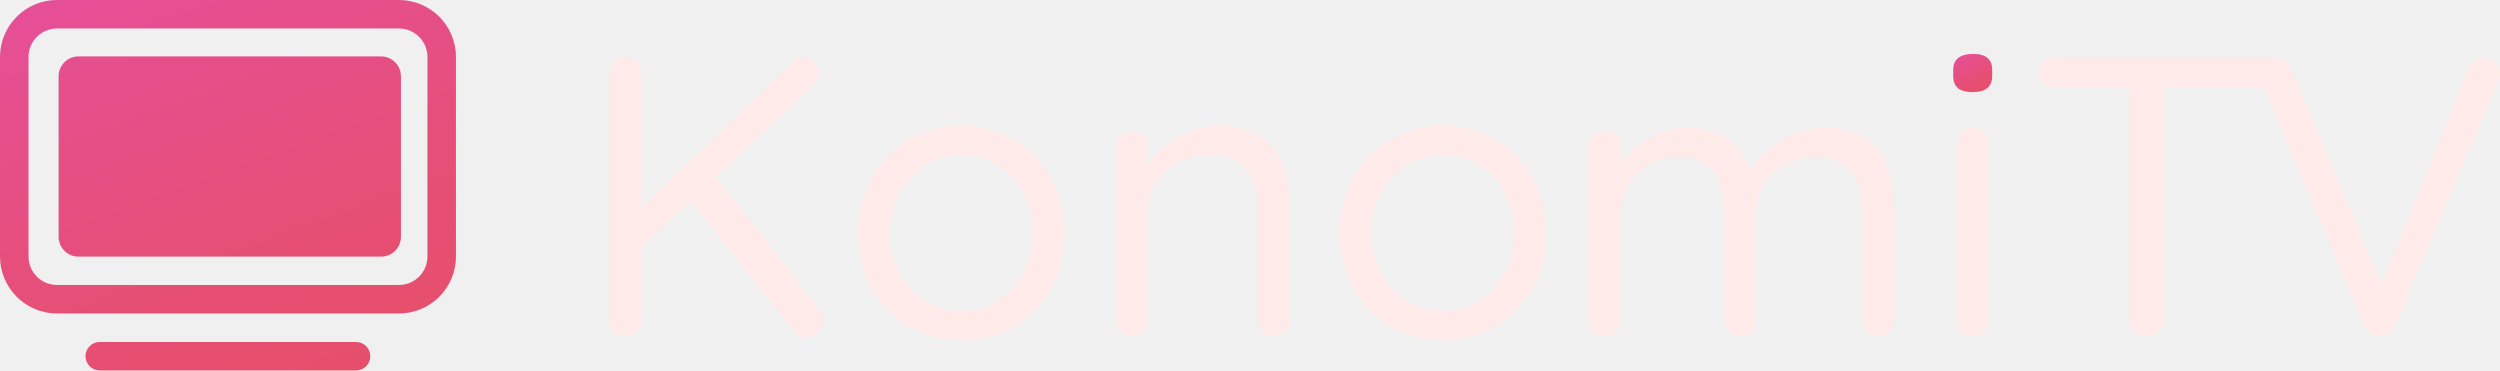
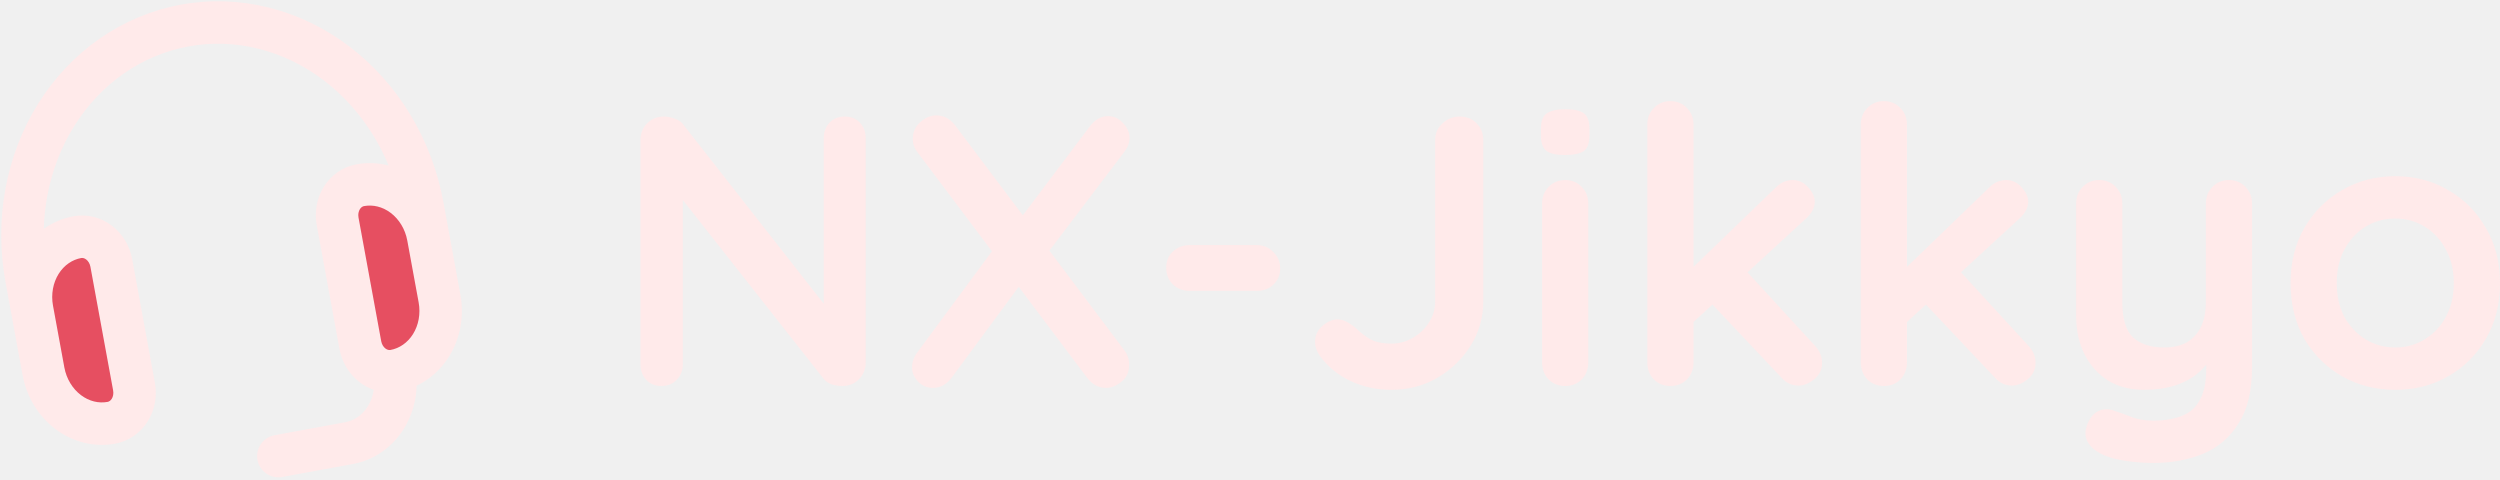
- <svg xmlns="http://www.w3.org/2000/svg" xmlns:xlink="http://www.w3.org/1999/xlink" viewBox="0 0 1256.394 186.177">
+ <svg xmlns="http://www.w3.org/2000/svg" width="985" height="189" viewBox="0 0 985 189" fill="none">
+   <path d="M985 111.581C985 119.872 983.129 127.203 979.387 133.573C975.747 139.841 970.792 144.745 964.522 148.284C958.353 151.823 951.426 153.592 943.741 153.592C936.055 153.592 929.078 151.823 922.808 148.284C916.639 144.745 911.684 139.841 907.943 133.573C904.302 127.203 902.482 119.872 902.482 111.581C902.482 103.29 904.302 96.01 907.943 89.742C911.684 83.372 916.639 78.417 922.808 74.879C929.078 71.239 936.055 69.419 943.741 69.419C951.426 69.419 958.353 71.239 964.522 74.879C970.792 78.417 975.747 83.372 979.387 89.742C983.129 96.01 985 103.29 985 111.581ZM966.797 111.581C966.797 106.425 965.736 101.976 963.612 98.235C961.589 94.393 958.809 91.41 955.269 89.287C951.831 87.163 947.988 86.102 943.741 86.102C939.494 86.102 935.6 87.163 932.061 89.287C928.623 91.41 925.842 94.393 923.718 98.235C921.696 101.976 920.684 106.425 920.684 111.581C920.684 116.637 921.696 121.086 923.718 124.928C925.842 128.669 928.623 131.601 932.061 133.724C935.6 135.848 939.494 136.909 943.741 136.909C947.988 136.909 951.831 135.848 955.269 133.724C958.809 131.601 961.589 128.669 963.612 124.928C965.736 121.086 966.797 116.637 966.797 111.581Z" fill="#FFEAEA" />
+   <path d="M878.207 70.935C880.837 70.935 883.011 71.845 884.73 73.665C886.449 75.384 887.309 77.558 887.309 80.187V144.644C887.309 153.946 885.539 161.327 882 166.787C878.561 172.348 873.91 176.342 868.044 178.768C862.179 181.195 855.606 182.408 848.325 182.408C845.089 182.408 841.651 182.156 838.01 181.65C834.37 181.144 831.387 180.386 829.061 179.375C826.027 178.061 823.903 176.392 822.69 174.37C821.578 172.449 821.375 170.376 822.083 168.152C822.993 165.22 824.46 163.197 826.482 162.085C828.505 161.074 830.628 160.973 832.853 161.782C834.471 162.287 836.595 163.046 839.224 164.057C841.853 165.169 844.887 165.725 848.325 165.725C852.977 165.725 856.82 165.068 859.853 163.754C862.988 162.54 865.314 160.417 866.831 157.384C868.449 154.452 869.258 150.407 869.258 145.251V135.089L872.443 138.729C870.724 142.066 868.55 144.846 865.921 147.071C863.393 149.194 860.359 150.812 856.82 151.924C853.28 153.036 849.235 153.592 844.685 153.592C839.325 153.592 834.623 152.379 830.578 149.952C826.634 147.424 823.55 143.987 821.325 139.639C819.1 135.19 817.988 130.135 817.988 124.473V80.187C817.988 77.558 818.847 75.384 820.566 73.665C822.285 71.845 824.46 70.935 827.089 70.935C829.718 70.935 831.892 71.845 833.611 73.665C835.331 75.384 836.19 77.558 836.19 80.187V119.013C836.19 125.585 837.606 130.236 840.437 132.966C843.37 135.595 847.415 136.909 852.572 136.909C856.112 136.909 859.095 136.252 861.522 134.937C863.949 133.522 865.82 131.5 867.134 128.871C868.449 126.141 869.106 122.855 869.106 119.013V80.187C869.106 77.558 869.966 75.384 871.685 73.665C873.404 71.845 875.578 70.935 878.207 70.935Z" fill="#FFEAEA" />
+   <path d="M742.245 152.075C739.616 152.075 737.441 151.216 735.722 149.497C734.003 147.677 733.144 145.453 733.144 142.824V49.095C733.144 46.466 734.003 44.293 735.722 42.574C737.441 40.754 739.616 39.844 742.245 39.844C744.874 39.844 747.048 40.754 748.767 42.574C750.486 44.293 751.346 46.466 751.346 49.095V142.824C751.346 145.453 750.486 147.677 748.767 149.497C747.048 151.216 744.874 152.075 742.245 152.075ZM790.481 70.935C792.807 70.935 794.83 71.895 796.549 73.817C798.268 75.738 799.127 77.608 799.127 79.428C799.127 81.855 797.914 84.13 795.487 86.253L749.829 128.264L749.071 107.334L783.807 73.817C785.728 71.895 787.953 70.935 790.481 70.935ZM792.757 151.924C790.127 151.924 787.903 150.913 786.082 148.89L758.02 119.164L771.824 106.424L799.127 136.151C801.049 138.173 802.01 140.448 802.01 142.975C802.01 145.604 800.948 147.778 798.824 149.497C796.802 151.115 794.779 151.924 792.757 151.924Z" fill="#FFEAEA" />
+   <path d="M658.141 152.075C655.512 152.075 653.338 151.216 651.619 149.497C649.9 147.677 649.04 145.453 649.04 142.824V49.095C649.04 46.466 649.9 44.293 651.619 42.574C653.338 40.754 655.512 39.844 658.141 39.844C660.771 39.844 662.945 40.754 664.664 42.574C666.383 44.293 667.243 46.466 667.243 49.095V142.824C667.243 145.453 666.383 147.677 664.664 149.497C662.945 151.216 660.771 152.075 658.141 152.075ZM706.378 70.935C708.704 70.935 710.726 71.895 712.445 73.817C714.165 75.738 715.024 77.608 715.024 79.428C715.024 81.855 713.811 84.13 711.384 86.253L665.726 128.264L664.967 107.334L699.704 73.817C701.625 71.895 703.85 70.935 706.378 70.935ZM708.653 151.924C706.024 151.924 703.799 150.913 701.979 148.89L673.917 119.164L687.72 106.424L715.024 136.151C716.945 138.173 717.906 140.448 717.906 142.975C717.906 145.604 716.844 147.778 714.721 149.497C712.698 151.115 710.676 151.924 708.653 151.924Z" fill="#FFEAEA" />
+   <path d="M625.782 142.824C625.782 145.453 624.923 147.677 623.204 149.497C621.484 151.216 619.31 152.075 616.681 152.075C614.052 152.075 611.878 151.216 610.158 149.497C608.439 147.677 607.58 145.453 607.58 142.824V80.187C607.58 77.558 608.439 75.384 610.158 73.665C611.878 71.845 614.052 70.935 616.681 70.935C619.31 70.935 621.484 71.845 623.204 73.665C624.923 75.384 625.782 77.558 625.782 80.187V142.824ZM616.529 61.077C613.091 61.077 610.664 60.521 609.248 59.409C607.833 58.296 607.125 56.325 607.125 53.494V50.612C607.125 47.68 607.883 45.708 609.4 44.697C611.018 43.585 613.445 43.029 616.681 43.029C620.22 43.029 622.698 43.585 624.114 44.697C625.529 45.809 626.237 47.781 626.237 50.612V53.494C626.237 56.426 625.479 58.448 623.962 59.56C622.445 60.571 619.968 61.077 616.529 61.077Z" fill="#FFEAEA" />
+   <path d="M548.155 153.592C542.391 153.592 537.031 152.429 532.076 150.104C527.121 147.778 523.076 144.442 519.941 140.094C518.728 138.274 518.121 136.505 518.121 134.786C518.121 132.258 519.082 130.135 521.003 128.416C523.026 126.697 524.998 125.838 526.919 125.838C528.436 125.838 529.902 126.293 531.318 127.203C532.835 128.113 534.2 129.174 535.413 130.388C537.436 132.207 539.408 133.522 541.329 134.331C543.352 135.039 545.627 135.392 548.155 135.392C551.189 135.392 554.02 134.634 556.65 133.117C559.279 131.601 561.403 129.579 563.021 127.051C564.639 124.523 565.448 121.793 565.448 118.861V55.162C565.448 52.533 566.408 50.359 568.33 48.641C570.251 46.821 572.476 45.91 575.004 45.91C577.835 45.91 580.111 46.821 581.83 48.641C583.549 50.359 584.408 52.533 584.408 55.162V118.861C584.408 125.029 582.79 130.741 579.554 135.999C576.318 141.257 571.97 145.503 566.509 148.739C561.049 151.974 554.931 153.592 548.155 153.592Z" fill="#FFEAEA" />
+   <path d="M468.749 114.614C466.12 114.614 463.895 113.755 462.075 112.036C460.356 110.317 459.496 108.143 459.496 105.515C459.496 102.886 460.356 100.762 462.075 99.145C463.895 97.426 466.12 96.566 468.749 96.566H495.143C497.772 96.566 499.946 97.476 501.665 99.296C503.486 101.015 504.396 103.189 504.396 105.818C504.396 108.346 503.486 110.469 501.665 112.188C499.946 113.806 497.772 114.614 495.143 114.614H468.749Z" fill="#FFEAEA" />
+   <path d="M436.55 45.759C438.876 45.759 440.848 46.669 442.466 48.489C444.185 50.309 445.045 52.23 445.045 54.252C445.045 56.173 444.387 57.993 443.073 59.712L412.584 99.903L402.269 85.798L429.118 50.157C431.241 47.225 433.719 45.759 436.55 45.759ZM368.898 45.456C371.83 45.456 374.308 46.77 376.33 49.399L443.073 138.122C444.286 139.74 444.893 141.611 444.893 143.734C444.893 146.565 443.882 148.789 441.859 150.407C439.837 152.025 437.814 152.834 435.792 152.834C432.859 152.834 430.382 151.519 428.359 148.891L361.617 60.167C360.302 58.549 359.645 56.729 359.645 54.707C359.645 52.078 360.605 49.904 362.527 48.185C364.549 46.365 366.673 45.456 368.898 45.456ZM367.533 152.834C365.308 152.834 363.386 152.025 361.768 150.407C360.15 148.688 359.341 146.818 359.341 144.796C359.341 142.571 360.1 140.498 361.617 138.577L392.409 96.87L402.421 111.581L375.117 148.587C373.094 151.418 370.566 152.834 367.533 152.834Z" fill="#FFEAEA" />
+   <path d="M332.895 45.91C335.322 45.91 337.293 46.719 338.81 48.337C340.327 49.955 341.086 51.977 341.086 54.404V142.824C341.086 145.453 340.175 147.677 338.355 149.497C336.636 151.216 334.462 152.076 331.833 152.076C330.518 152.076 329.153 151.873 327.737 151.469C326.423 150.963 325.411 150.306 324.703 149.497L265.09 73.817L269.034 71.39V143.582C269.034 146.009 268.225 148.031 266.607 149.649C265.09 151.267 263.068 152.076 260.54 152.076C258.113 152.076 256.141 151.267 254.624 149.649C253.107 148.031 252.349 146.009 252.349 143.582V55.162C252.349 52.533 253.208 50.359 254.927 48.641C256.748 46.821 258.972 45.91 261.602 45.91C263.017 45.91 264.484 46.214 266 46.821C267.517 47.326 268.63 48.135 269.338 49.247L327.13 122.956L324.552 124.776V54.404C324.552 51.977 325.31 49.955 326.827 48.337C328.344 46.719 330.366 45.91 332.895 45.91Z" fill="#FFEAEA" />
+   <g clip-path="url(#clip0_5_6)">
+     <path fill-rule="evenodd" clip-rule="evenodd" d="M39.325 15.17C48.968 8.474 59.818 3.935 71.252 1.836C82.687 -0.264 94.441 0.125 105.834 2.959C117.223 5.792 128.005 11.006 137.578 18.26C147.148 25.513 155.329 34.668 161.682 45.178C168.034 55.688 172.448 67.369 174.687 79.558L181.403 116.129C182.95 124.55 181.405 133.32 176.904 140.514C173.767 145.527 169.354 149.504 164.157 151.98C163.988 157.984 162.283 163.882 159.089 168.987C154.57 176.21 147.401 181.281 139.056 182.813L111.19 187.929C106.646 188.763 102.286 185.756 101.451 181.213C100.617 176.669 103.624 172.31 108.168 171.475L136.034 166.359C139.514 165.72 142.742 163.572 144.904 160.115C146.107 158.193 146.912 155.964 147.254 153.595C145.297 152.917 143.445 151.925 141.769 150.655C137.516 147.432 134.7 142.668 133.747 137.48L124.791 88.719C123.839 83.53 124.778 78.077 127.609 73.553C130.458 69 135.028 65.734 140.416 64.745C144.691 63.96 149.007 64.153 153.113 65.219C151.481 61.275 149.559 57.465 147.362 53.831C142.07 45.075 135.301 37.526 127.471 31.592C119.643 25.659 110.913 21.461 101.795 19.193C92.68 16.926 83.332 16.626 74.274 18.289C65.216 19.952 56.584 23.553 48.869 28.91C41.152 34.269 34.484 41.294 29.274 49.621C24.063 57.949 20.418 67.41 18.582 77.474C17.82 81.653 17.377 85.896 17.254 90.162C20.713 87.707 24.679 85.994 28.953 85.209C34.342 84.22 39.774 85.649 44.055 88.893C48.309 92.117 51.124 96.88 52.078 102.069L61.033 150.83C61.986 156.019 61.046 161.472 58.215 165.996C55.367 170.549 50.797 173.815 45.408 174.804C37.063 176.336 28.56 174.143 21.769 168.996C15.005 163.871 10.445 156.222 8.899 147.8L2.182 111.23C-0.056 99.041 -0.081 86.554 2.123 74.473C4.326 62.392 8.72 50.928 15.089 40.749C21.46 30.567 29.685 21.864 39.325 15.17ZM25.355 144.779C26.183 149.289 28.599 153.181 31.876 155.664C35.126 158.127 38.906 158.989 42.386 158.35C42.91 158.254 43.538 157.91 44.031 157.124C44.541 156.308 44.811 155.129 44.576 153.851L35.621 105.09C35.387 103.813 34.715 102.806 33.948 102.225C33.209 101.665 32.499 101.567 31.975 101.663C28.495 102.302 25.267 104.45 23.105 107.907C20.924 111.392 20.049 115.888 20.877 120.399L25.355 144.779ZM160.469 94.77C159.641 90.259 157.225 86.368 153.948 83.884C150.699 81.421 146.918 80.559 143.438 81.198C142.914 81.294 142.286 81.638 141.793 82.425C141.283 83.241 141.013 84.42 141.248 85.697L150.203 134.458C150.437 135.736 151.109 136.742 151.876 137.323C152.615 137.884 153.325 137.982 153.849 137.886C157.329 137.247 160.557 135.098 162.719 131.642C164.9 128.156 165.775 123.66 164.947 119.15L160.469 94.77Z" fill="#FFEAEA" />
+     <path d="M153.948 83.884C157.225 86.368 159.641 90.259 160.469 94.77L164.947 119.15C165.775 123.66 164.9 128.156 162.719 131.642C160.557 135.098 157.329 137.247 153.849 137.886C153.325 137.982 152.615 137.884 151.876 137.323C151.109 136.742 150.437 135.736 150.203 134.458L141.248 85.697C141.013 84.42 141.283 83.241 141.793 82.425C142.286 81.638 142.914 81.294 143.438 81.198C146.918 80.559 150.699 81.421 153.948 83.884Z" fill="#E64F61" />
+     <path d="M31.876 155.664C28.599 153.181 26.183 149.289 25.355 144.779L20.877 120.399C20.049 115.888 20.924 111.392 23.105 107.907C25.267 104.45 28.495 102.302 31.975 101.663C32.499 101.567 33.209 101.665 33.948 102.225C34.715 102.806 35.387 103.813 35.621 105.09L44.576 153.851C44.811 155.129 44.541 156.308 44.031 157.124C43.538 157.91 42.91 158.254 42.386 158.35C38.906 158.989 35.126 158.127 31.876 155.664Z" fill="#E64F61" />
+   </g>
  <defs>
-     <style>
-       .a {
-         fill: url(#a);
-       }
-       .b {
-         fill: #ffeaea;
-       }
-       .c {
-         fill: url(#b);
-       }
-     </style>
-     <linearGradient id="a" x1="255.036" y1="154.595" x2="333.205" y2="369.361" gradientUnits="userSpaceOnUse">
-       <stop offset="0" stop-color="#e64f97" />
-       <stop offset="0.188" stop-color="#e64f8c" />
-       <stop offset="0.691" stop-color="#e64f74" />
-       <stop offset="1" stop-color="#e64f6b" />
-     </linearGradient>
-     <linearGradient id="b" x1="1162.699" y1="202.442" x2="1172.979" y2="220.248" xlink:href="#a" />
+     <clipPath id="clip0_5_6">
+       <rect width="183" height="189" fill="white" />
+     </clipPath>
  </defs>
-   <path class="a" d="M176.426,203.271a28.643,28.643,0,0,1,28.643-28.643H376.925a28.642,28.642,0,0,1,28.642,28.643V303.52a28.642,28.642,0,0,1-28.642,28.643H205.069a28.643,28.643,0,0,1-28.643-28.643Zm28.643-14.322a14.322,14.322,0,0,0-14.322,14.322V303.52a14.321,14.321,0,0,0,14.322,14.321H376.925a14.321,14.321,0,0,0,14.321-14.321V203.271a14.322,14.322,0,0,0-14.321-14.322Zm14.321,164.7a7.162,7.162,0,0,1,7.161-7.161H355.443a7.161,7.161,0,0,1,0,14.321H226.551A7.161,7.161,0,0,1,219.39,353.645Zm158.527-60V212.935a9.984,9.984,0,0,0-9.954-9.955H215.828a9.984,9.984,0,0,0-9.954,9.955v80.706a9.984,9.984,0,0,0,9.954,9.954H367.963A9.983,9.983,0,0,0,377.917,293.641Z" transform="translate(-176.426 -174.628)" />
-   <g>
-     <path class="b" d="M490.632,343.717a7.731,7.731,0,0,1-6-2.4,8.261,8.261,0,0,1-2.2-5.8v-123.6a7.813,7.813,0,0,1,2.4-5.9,8.335,8.335,0,0,1,6-2.3,7.922,7.922,0,0,1,6,2.3,8.19,8.19,0,0,1,2.2,5.9v123.6a8.041,8.041,0,0,1-8.4,8.2Zm90-140.2a6.542,6.542,0,0,1,5.3,2.6,8.507,8.507,0,0,1,2.1,5.4,7.258,7.258,0,0,1-2.4,5.2l-88.4,83.6-1.4-18.6,78.4-75.2A8.979,8.979,0,0,1,580.632,203.517Zm.6,140.6a7.388,7.388,0,0,1-6-3l-53.2-67.8,12.2-12.4,54.2,69.4a9.37,9.37,0,0,1,1.8,5.4,7.329,7.329,0,0,1-2.9,6.2A9.937,9.937,0,0,1,581.232,344.117Z" transform="translate(-176.426 -174.628)" />
-     <path class="b" d="M711.43,291.717a55.462,55.462,0,0,1-6.9,27.8,51.437,51.437,0,0,1-18.6,19.2,50.218,50.218,0,0,1-26.3,7,50.775,50.775,0,0,1-45.1-26.2,59.461,59.461,0,0,1,0-55.6,50.775,50.775,0,0,1,45.1-26.2,50.246,50.246,0,0,1,26.3,7,51.473,51.473,0,0,1,18.6,19.2A55.467,55.467,0,0,1,711.43,291.717Zm-16,0a42.688,42.688,0,0,0-4.7-20.4,35.536,35.536,0,0,0-12.8-13.8,35.989,35.989,0,0,0-36.6,0,36.285,36.285,0,0,0-12.9,13.8,41.937,41.937,0,0,0-4.8,20.4,41.494,41.494,0,0,0,4.8,20.2,37.021,37.021,0,0,0,12.9,13.9,35.376,35.376,0,0,0,36.6,0,36.249,36.249,0,0,0,12.8-13.9A42.235,42.235,0,0,0,695.43,291.717Z" transform="translate(-176.426 -174.628)" />
-     <path class="b" d="M788.828,237.717q13.6,0,21.4,5.6a30.364,30.364,0,0,1,11.1,15,63.12,63.12,0,0,1,3.3,21v56.2a8.082,8.082,0,0,1-2.3,5.8,7.966,7.966,0,0,1-11.4,0,8.065,8.065,0,0,1-2.3-5.8v-55.8a38.661,38.661,0,0,0-2.3-13.7,20.527,20.527,0,0,0-7.6-9.8q-5.3-3.7-14.5-3.7a32.443,32.443,0,0,0-15.4,3.7,30.8,30.8,0,0,0-11.2,9.8,23.606,23.606,0,0,0-4.2,13.7v55.8a8.082,8.082,0,0,1-2.3,5.8,7.968,7.968,0,0,1-11.4,0,8.069,8.069,0,0,1-2.3-5.8v-87.2a8.132,8.132,0,0,1,13.8-5.7,7.932,7.932,0,0,1,2.2,5.7v14.2l-4,4.4a28.286,28.286,0,0,1,4.6-10.5,41.8,41.8,0,0,1,9-9.5,45.964,45.964,0,0,1,12-6.7A38.647,38.647,0,0,1,788.828,237.717Z" transform="translate(-176.426 -174.628)" />
-     <path class="b" d="M953.428,291.717a55.462,55.462,0,0,1-6.9,27.8,51.437,51.437,0,0,1-18.6,19.2,50.218,50.218,0,0,1-26.3,7,50.775,50.775,0,0,1-45.1-26.2,59.461,59.461,0,0,1,0-55.6,50.775,50.775,0,0,1,45.1-26.2,50.246,50.246,0,0,1,26.3,7,51.473,51.473,0,0,1,18.6,19.2A55.467,55.467,0,0,1,953.428,291.717Zm-16,0a42.688,42.688,0,0,0-4.7-20.4,35.536,35.536,0,0,0-12.8-13.8,35.989,35.989,0,0,0-36.6,0,36.285,36.285,0,0,0-12.9,13.8,41.937,41.937,0,0,0-4.8,20.4,41.494,41.494,0,0,0,4.8,20.2,37.021,37.021,0,0,0,12.9,13.9,35.376,35.376,0,0,0,36.6,0,36.249,36.249,0,0,0,12.8-13.9A42.235,42.235,0,0,0,937.428,291.717Z" transform="translate(-176.426 -174.628)" />
-     <path class="b" d="M1024.226,238.717q13.6,0,22.1,6.9t11.3,19.5h-3l1.4-3.6a31.417,31.417,0,0,1,8.2-10.8,51.308,51.308,0,0,1,13.4-8.6,38.289,38.289,0,0,1,15.8-3.4q13.2,0,20.8,5.7a31.352,31.352,0,0,1,10.9,15.2,64.639,64.639,0,0,1,3.3,21.3v54.6a8.083,8.083,0,0,1-2.3,5.8,7.576,7.576,0,0,1-5.7,2.4,7.491,7.491,0,0,1-5.8-2.4,8.261,8.261,0,0,1-2.2-5.8v-54.2a40.94,40.94,0,0,0-2.3-14.1,20.862,20.862,0,0,0-7.4-10q-5.1-3.7-13.9-3.7a30.865,30.865,0,0,0-15,3.7,28.912,28.912,0,0,0-10.8,10,25.735,25.735,0,0,0-4,14.1v54.2a8.275,8.275,0,0,1-2.2,5.8,8.085,8.085,0,0,1-11.5,0,8.069,8.069,0,0,1-2.3-5.8v-54.8a41.961,41.961,0,0,0-2.1-13.7,20,20,0,0,0-7.1-9.8q-5-3.7-13.8-3.7a29.341,29.341,0,0,0-14.6,3.7,30,30,0,0,0-10.6,9.8,24.425,24.425,0,0,0-4,13.7v54.8a8.078,8.078,0,0,1-2.3,5.8,7.966,7.966,0,0,1-11.4,0,8.069,8.069,0,0,1-2.3-5.8v-87.2a8.133,8.133,0,0,1,13.8-5.7,7.931,7.931,0,0,1,2.2,5.7v15.2l-4.4,4.8a27.1,27.1,0,0,1,4.1-10.4,42.333,42.333,0,0,1,8.5-9.6,42.818,42.818,0,0,1,11.6-7A35.831,35.831,0,0,1,1024.226,238.717Z" transform="translate(-176.426 -174.628)" />
-     <path class="c" d="M1167.823,220.917q-5,0-7.4-2t-2.4-6.2v-2.8q0-4.2,2.6-6.2t7.4-2q4.8,0,7.2,2t2.4,6.2v2.8q0,4.2-2.5,6.2T1167.823,220.917Z" transform="translate(-176.426 -174.628)" />
-     <g>
-       <path class="b" d="M1167.823,238.717a7.857,7.857,0,0,0-8,8v88.8a8.266,8.266,0,0,0,2.2,5.8,7.489,7.489,0,0,0,5.8,2.4,7.578,7.578,0,0,0,5.7-2.4,8.078,8.078,0,0,0,2.3-5.8v-88.8a7.857,7.857,0,0,0-8-8Z" transform="translate(-176.426 -174.628)" />
-       <path class="b" d="M1430.42,206.01a8.521,8.521,0,0,0-5.8-2.094q-5,0-7.4,4.986l-43.943,108.5L1327.82,209.3q-2.385-5.545-7.735-5.58v0H1208.821a8.129,8.129,0,0,0-5.7,2.1,7.724,7.724,0,0,0,0,11,8.129,8.129,0,0,0,5.7,2.1h38v116.6a7.9,7.9,0,0,0,2.4,5.8,8.134,8.134,0,0,0,6,2.4,8.392,8.392,0,0,0,6.2-2.4,7.9,7.9,0,0,0,2.4-5.8v-116.6h48.672c1.556,0,1.985.35,2.583,1.714l49.744,117.9a7.855,7.855,0,0,0,3,3.69,9.094,9.094,0,0,0,4.2,1.5,8.406,8.406,0,0,0,4.5-1.3,8.7,8.7,0,0,0,3.3-3.89l52.2-123.447a9.785,9.785,0,0,0,.8-3.59A6.934,6.934,0,0,0,1430.42,206.01Z" transform="translate(-176.426 -174.628)" />
-     </g>
-   </g>
</svg>
